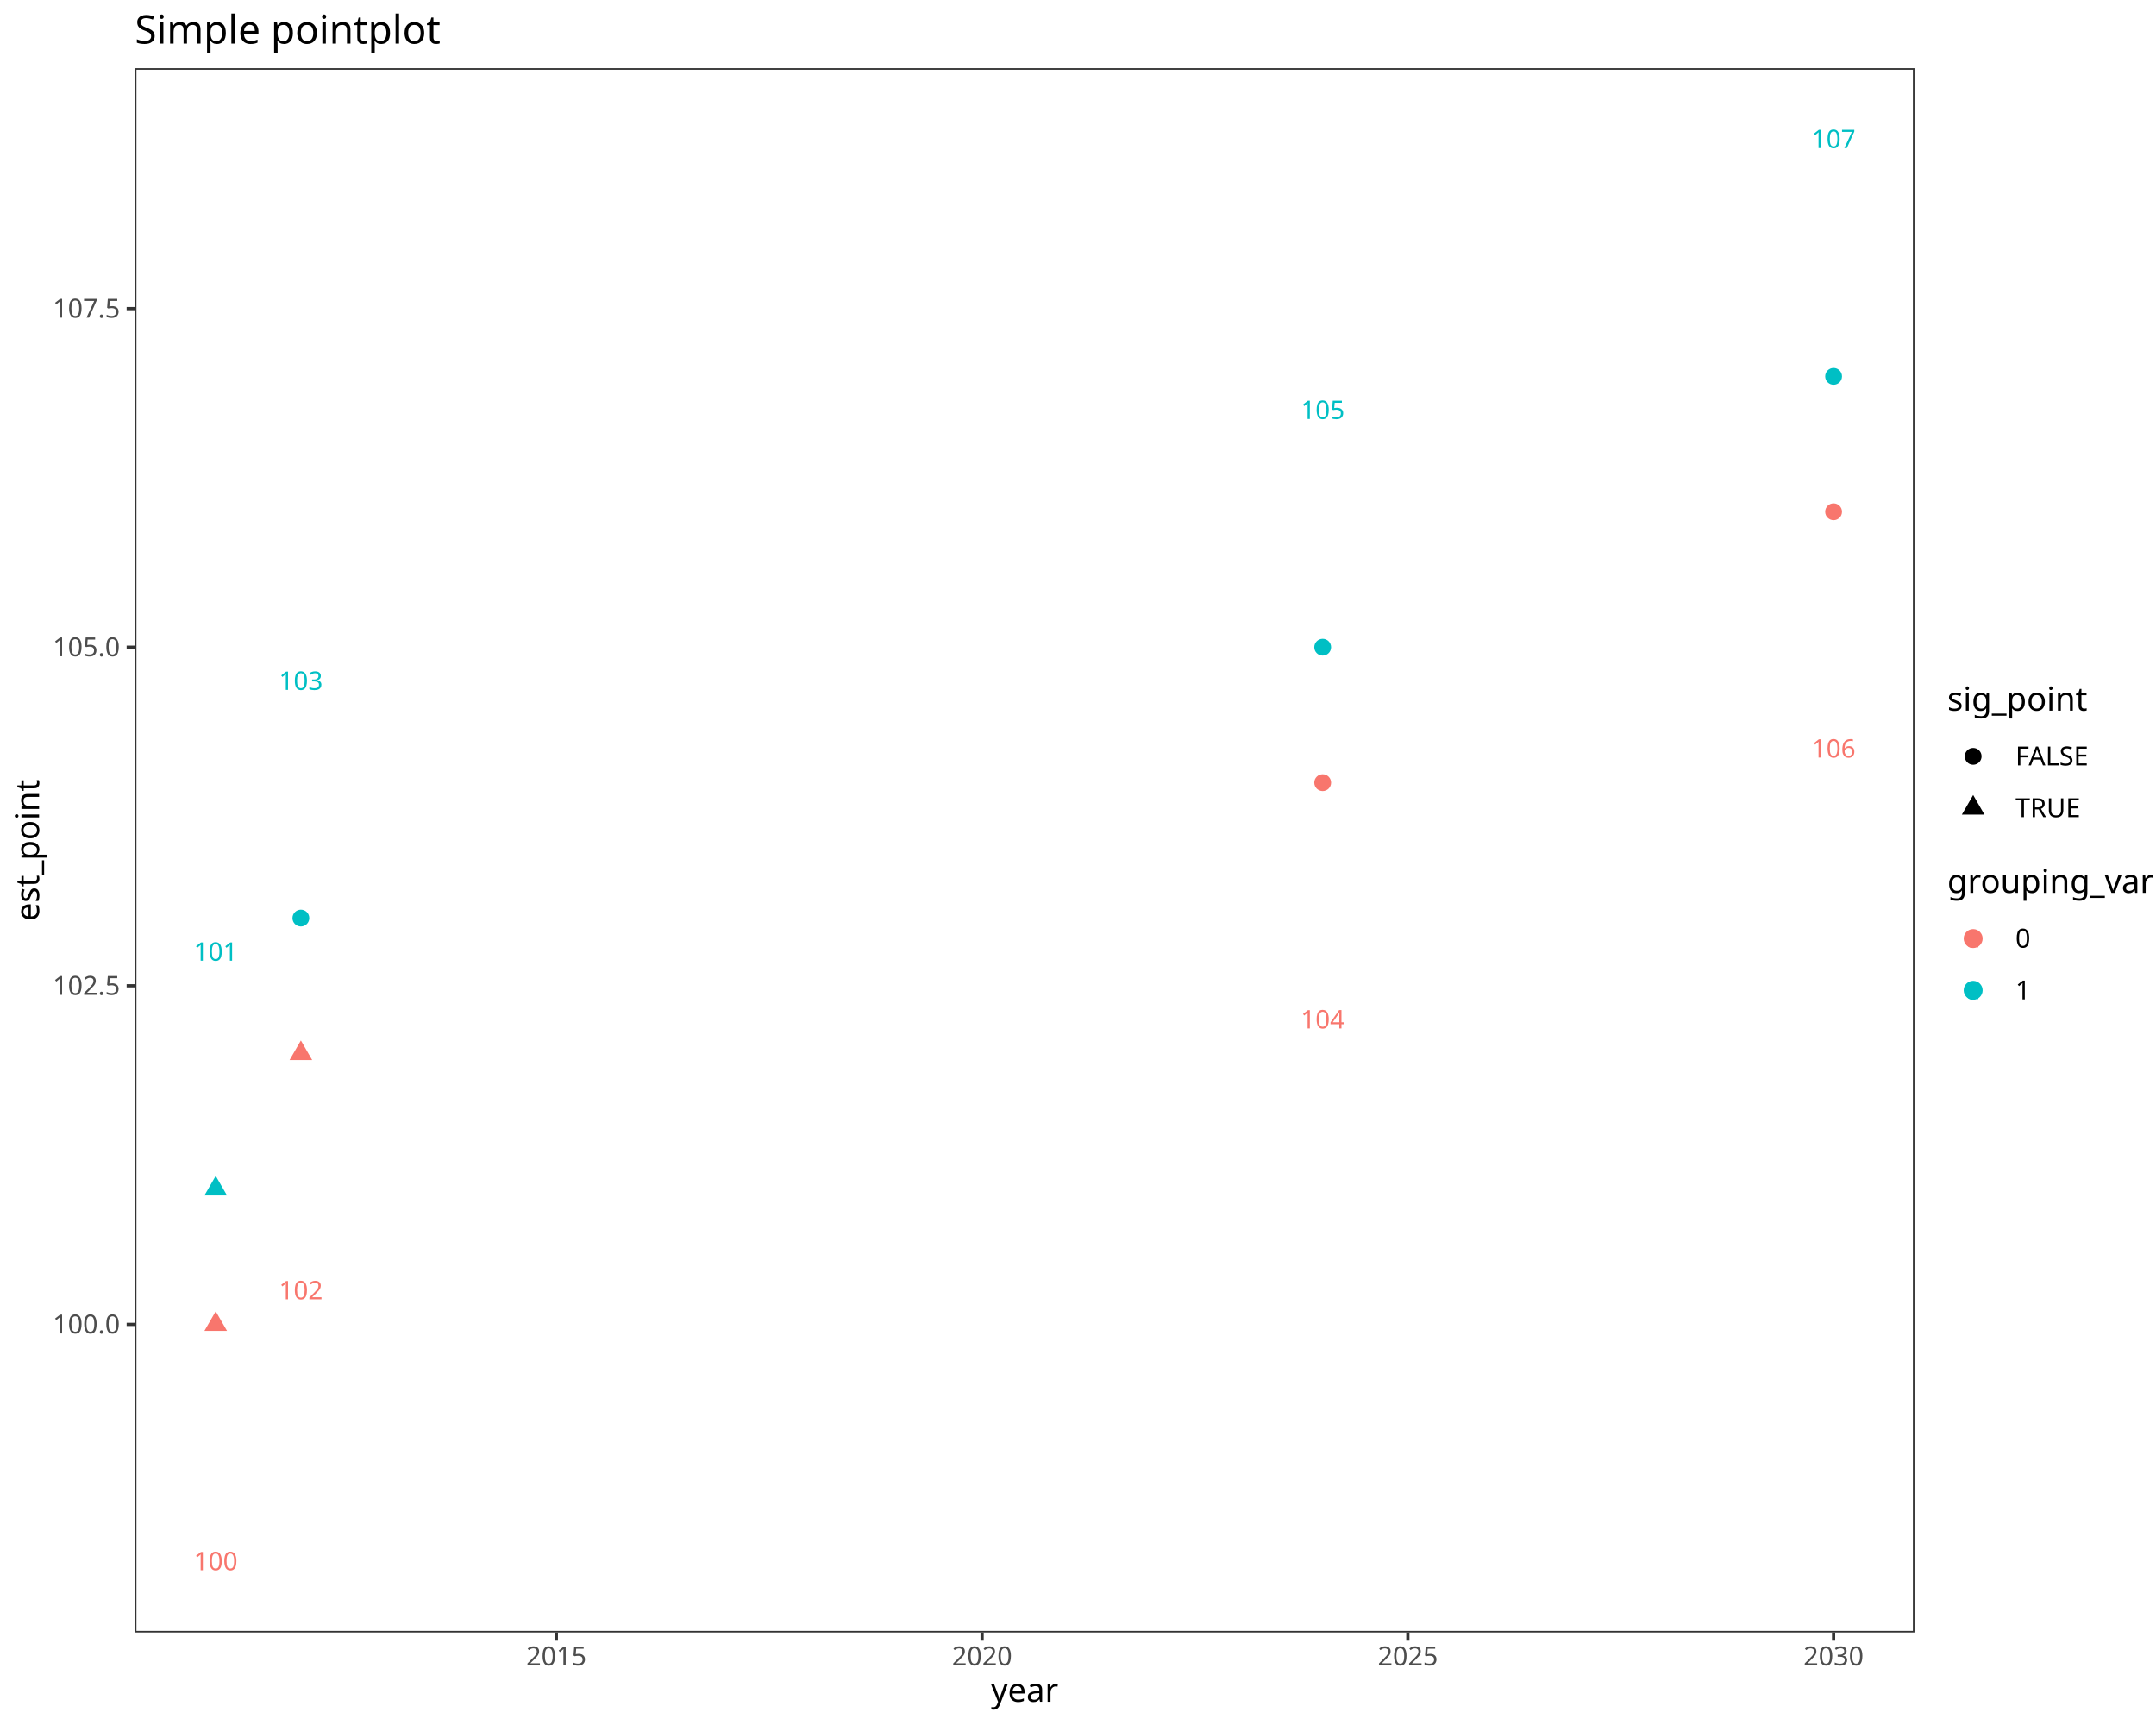
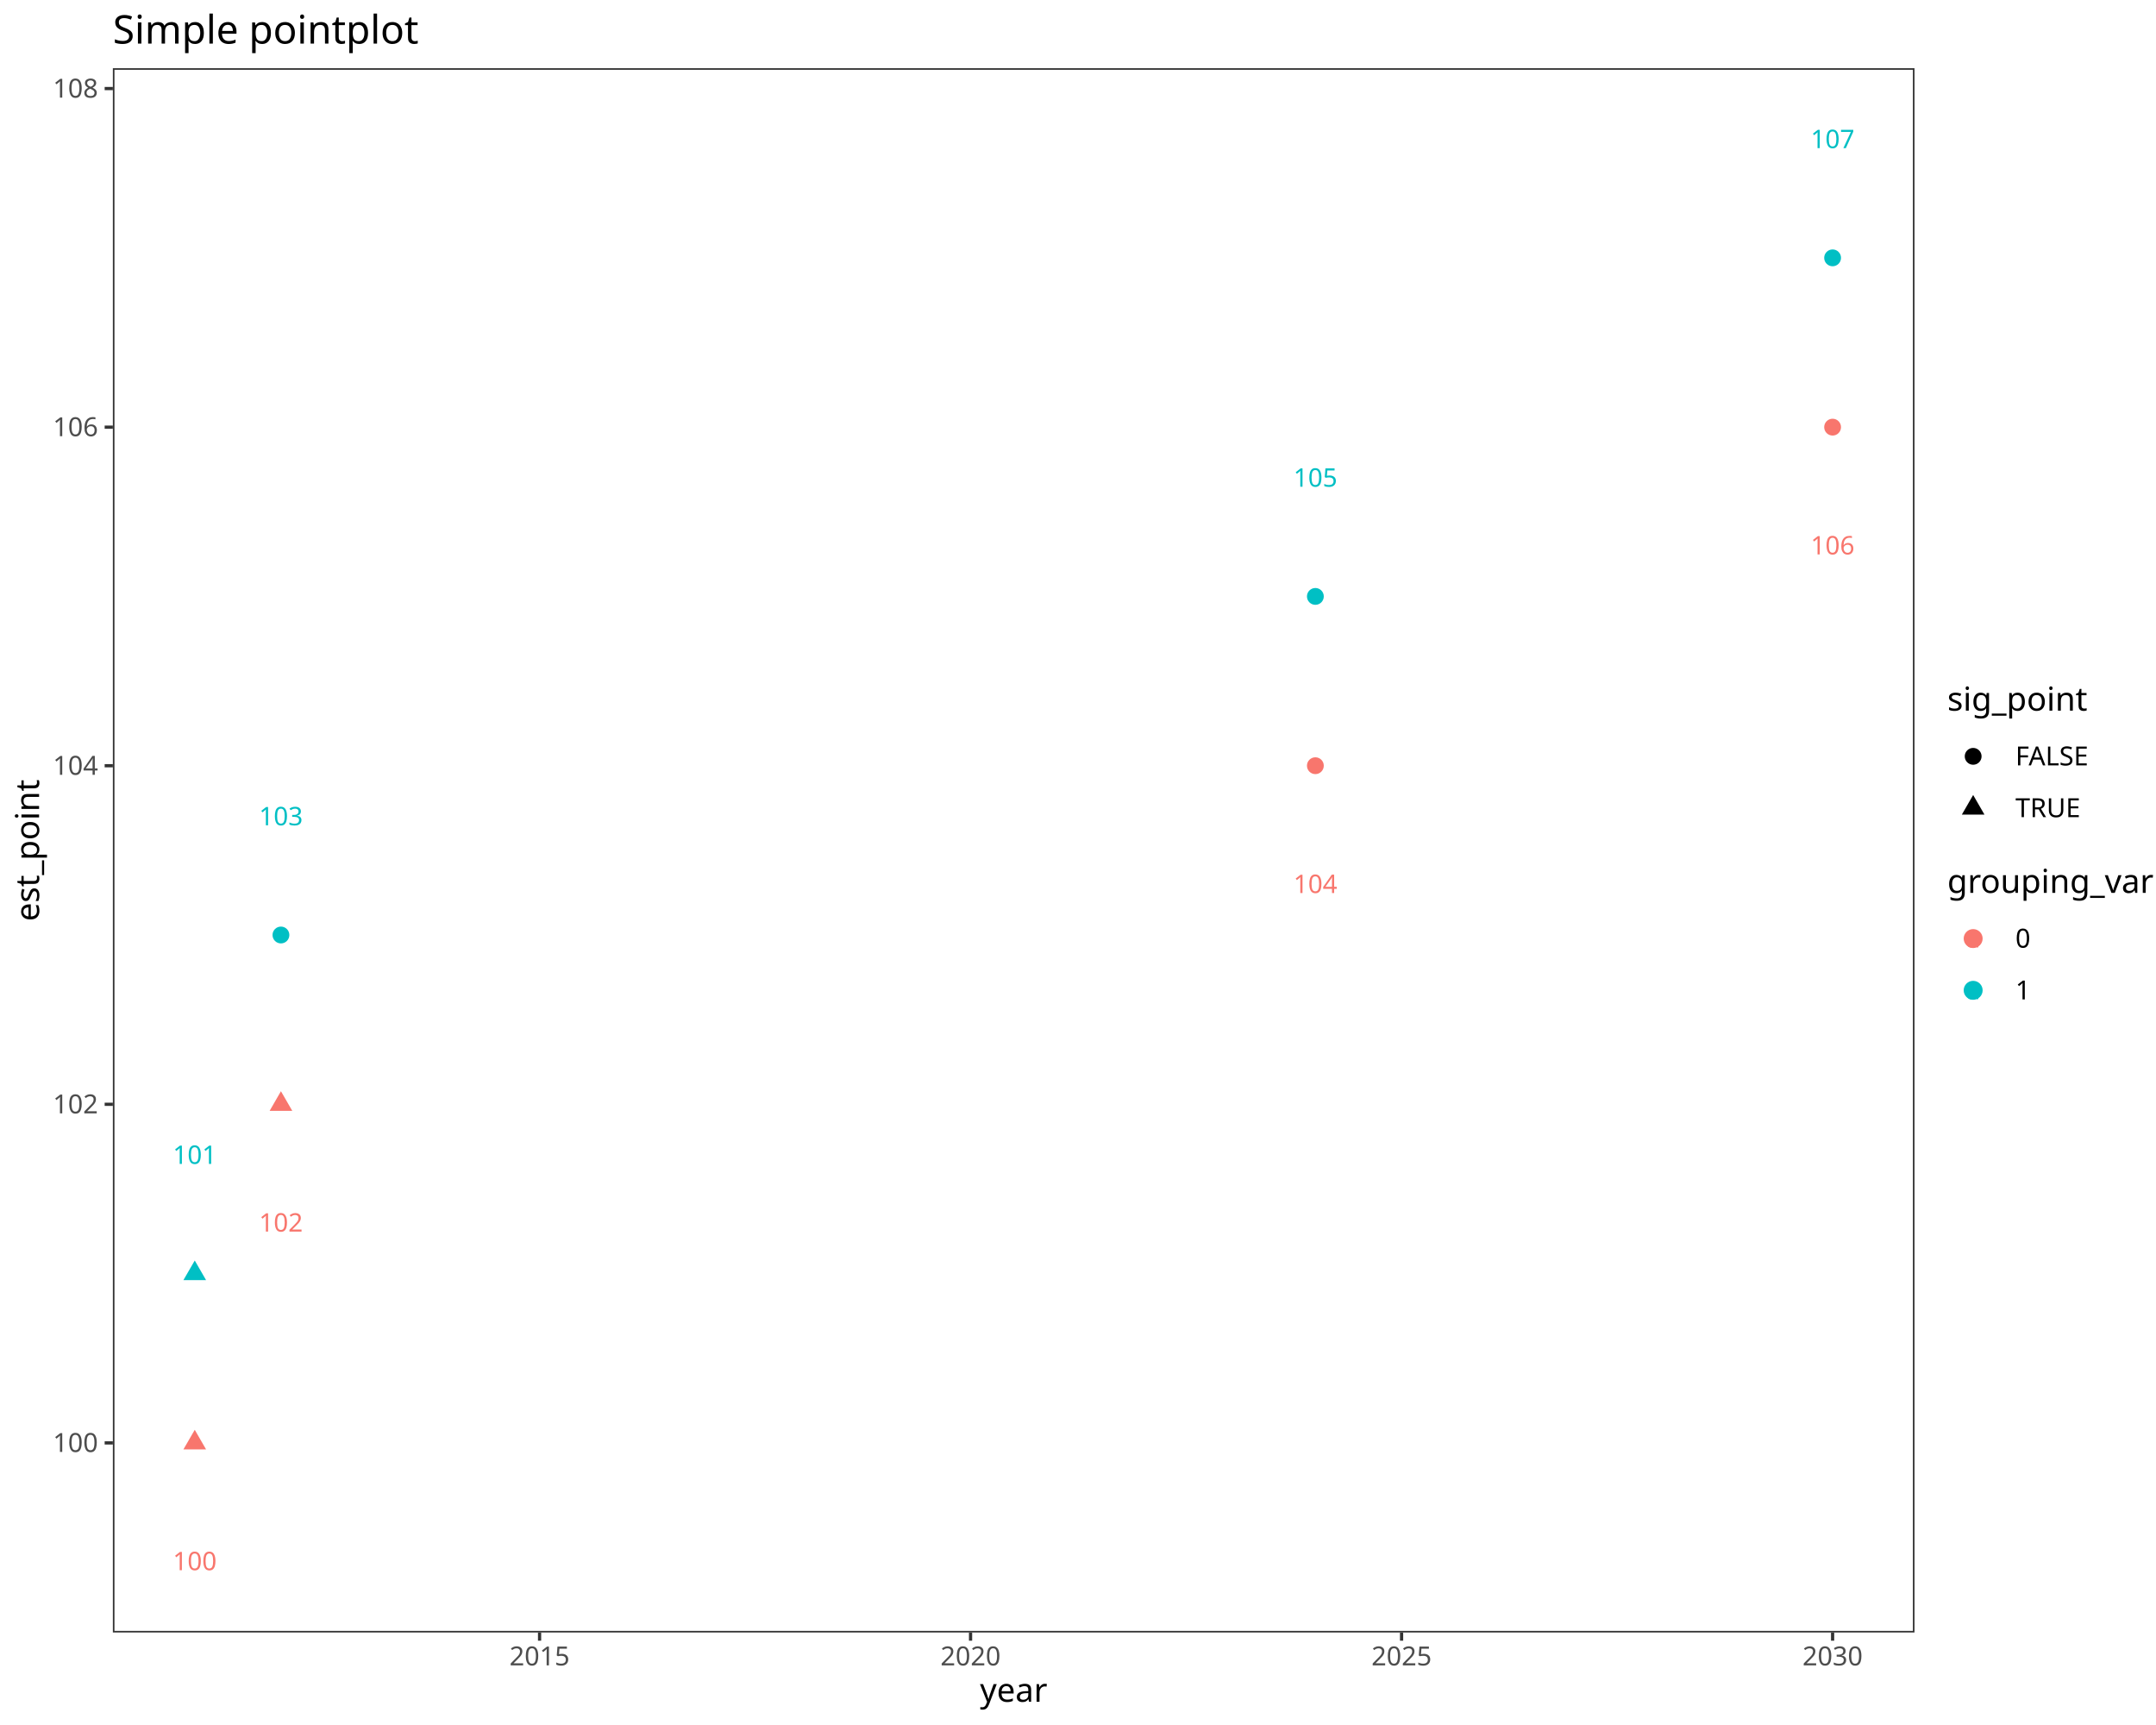
<svg xmlns="http://www.w3.org/2000/svg" class="svglite" data-engine-version="2.0" width="720.00pt" height="576.00pt" viewBox="0 0 720.00 576.00">
  <defs>
    <style type="text/css">
    .svglite line, .svglite polyline, .svglite polygon, .svglite path, .svglite rect, .svglite circle {
      fill: none;
      stroke: #000000;
      stroke-linecap: round;
      stroke-linejoin: round;
      stroke-miterlimit: 10.00;
    }
  </style>
  </defs>
  <rect width="100%" height="100%" style="stroke: none; fill: #FFFFFF;" />
  <defs>
    <clipPath id="cpMC4wMHw3MjAuMDB8MC4wMHw1NzYuMDA=">
      <rect x="0.00" y="0.00" width="720.00" height="576.00" />
    </clipPath>
  </defs>
  <g clip-path="url(#cpMC4wMHw3MjAuMDB8MC4wMHw1NzYuMDA=)">
    <rect x="0.00" y="0.00" width="720.00" height="576.00" style="stroke-width: 1.07; stroke: #FFFFFF; fill: #FFFFFF;" />
  </g>
  <defs>
-     <clipPath id="cpNDUuMDN8NjM5LjM0fDIyLjc4fDU0NS4xMQ==">
-       <rect x="45.03" y="22.78" width="594.32" height="522.33" />
+     <clipPath id="cpMzcuNjl8NjM5LjM0fDIyLjc4fDU0NS4xMQ==">
+       <rect x="37.69" y="22.78" width="601.66" height="522.33" />
    </clipPath>
  </defs>
-   <g clip-path="url(#cpNDUuMDN8NjM5LjM0fDIyLjc4fDU0NS4xMQ==)">
-     <rect x="45.03" y="22.78" width="594.32" height="522.33" style="stroke-width: 1.07; stroke: none; fill: #FFFFFF;" />
-     <polygon points="72.04,437.86 75.82,444.41 68.26,444.41 " style="stroke-width: 0.71; stroke: none; fill: #F8766D;" />
-     <polygon points="72.04,392.64 75.82,399.19 68.26,399.19 " style="stroke-width: 0.71; stroke: none; fill: #00BFC4;" />
-     <polygon points="100.48,347.42 104.26,353.97 96.70,353.97 " style="stroke-width: 0.71; stroke: none; fill: #F8766D;" />
-     <circle cx="100.48" cy="306.56" r="2.81" style="stroke-width: 0.71; stroke: none; fill: #00BFC4;" />
-     <circle cx="441.71" cy="261.34" r="2.81" style="stroke-width: 0.71; stroke: none; fill: #F8766D;" />
-     <circle cx="441.71" cy="216.11" r="2.81" style="stroke-width: 0.71; stroke: none; fill: #00BFC4;" />
-     <circle cx="612.33" cy="170.89" r="2.81" style="stroke-width: 0.71; stroke: none; fill: #F8766D;" />
-     <circle cx="612.33" cy="125.67" r="2.81" style="stroke-width: 0.71; stroke: none; fill: #00BFC4;" />
-     <text x="72.04" y="524.31" text-anchor="middle" style="font-size: 8.54px; fill: #F8766D; font-family: sans;" textLength="14.24px" lengthAdjust="spacingAndGlyphs">100</text>
-     <text x="72.04" y="320.80" text-anchor="middle" style="font-size: 8.54px; fill: #00BFC4; font-family: sans;" textLength="14.24px" lengthAdjust="spacingAndGlyphs">101</text>
-     <text x="100.48" y="433.86" text-anchor="middle" style="font-size: 8.54px; fill: #F8766D; font-family: sans;" textLength="14.24px" lengthAdjust="spacingAndGlyphs">102</text>
-     <text x="100.48" y="230.36" text-anchor="middle" style="font-size: 8.54px; fill: #00BFC4; font-family: sans;" textLength="14.24px" lengthAdjust="spacingAndGlyphs">103</text>
-     <text x="441.71" y="343.41" text-anchor="middle" style="font-size: 8.54px; fill: #F8766D; font-family: sans;" textLength="14.24px" lengthAdjust="spacingAndGlyphs">104</text>
-     <text x="441.71" y="139.91" text-anchor="middle" style="font-size: 8.54px; fill: #00BFC4; font-family: sans;" textLength="14.24px" lengthAdjust="spacingAndGlyphs">105</text>
-     <text x="612.33" y="252.97" text-anchor="middle" style="font-size: 8.54px; fill: #F8766D; font-family: sans;" textLength="14.24px" lengthAdjust="spacingAndGlyphs">106</text>
-     <text x="612.33" y="49.46" text-anchor="middle" style="font-size: 8.54px; fill: #00BFC4; font-family: sans;" textLength="14.24px" lengthAdjust="spacingAndGlyphs">107</text>
-     <rect x="45.03" y="22.78" width="594.32" height="522.33" style="stroke-width: 1.07; stroke: #333333;" />
+   <g clip-path="url(#cpMzcuNjl8NjM5LjM0fDIyLjc4fDU0NS4xMQ==)">
+     <rect x="37.69" y="22.78" width="601.66" height="522.33" style="stroke-width: 1.07; stroke: none; fill: #FFFFFF;" />
+     <polygon points="65.04,477.43 68.82,483.98 61.25,483.98 " style="stroke-width: 0.71; stroke: none; fill: #F8766D;" />
+     <polygon points="65.04,420.90 68.82,427.45 61.25,427.45 " style="stroke-width: 0.71; stroke: none; fill: #00BFC4;" />
+     <polygon points="93.82,364.37 97.61,370.93 90.04,370.93 " style="stroke-width: 0.71; stroke: none; fill: #F8766D;" />
+     <circle cx="93.82" cy="312.21" r="2.81" style="stroke-width: 0.71; stroke: none; fill: #00BFC4;" />
+     <circle cx="439.27" cy="255.68" r="2.81" style="stroke-width: 0.71; stroke: none; fill: #F8766D;" />
+     <circle cx="439.27" cy="199.15" r="2.81" style="stroke-width: 0.71; stroke: none; fill: #00BFC4;" />
+     <circle cx="612.00" cy="142.63" r="2.81" style="stroke-width: 0.71; stroke: none; fill: #F8766D;" />
+     <circle cx="612.00" cy="86.10" r="2.81" style="stroke-width: 0.71; stroke: none; fill: #00BFC4;" />
+     <text x="65.04" y="524.31" text-anchor="middle" style="font-size: 8.54px; fill: #F8766D; font-family: sans;" textLength="14.24px" lengthAdjust="spacingAndGlyphs">100</text>
+     <text x="65.04" y="388.64" text-anchor="middle" style="font-size: 8.54px; fill: #00BFC4; font-family: sans;" textLength="14.24px" lengthAdjust="spacingAndGlyphs">101</text>
+     <text x="93.82" y="411.25" text-anchor="middle" style="font-size: 8.54px; fill: #F8766D; font-family: sans;" textLength="14.24px" lengthAdjust="spacingAndGlyphs">102</text>
+     <text x="93.82" y="275.58" text-anchor="middle" style="font-size: 8.54px; fill: #00BFC4; font-family: sans;" textLength="14.24px" lengthAdjust="spacingAndGlyphs">103</text>
+     <text x="439.27" y="298.19" text-anchor="middle" style="font-size: 8.54px; fill: #F8766D; font-family: sans;" textLength="14.24px" lengthAdjust="spacingAndGlyphs">104</text>
+     <text x="439.27" y="162.52" text-anchor="middle" style="font-size: 8.54px; fill: #00BFC4; font-family: sans;" textLength="14.24px" lengthAdjust="spacingAndGlyphs">105</text>
+     <text x="612.00" y="185.13" text-anchor="middle" style="font-size: 8.54px; fill: #F8766D; font-family: sans;" textLength="14.24px" lengthAdjust="spacingAndGlyphs">106</text>
+     <text x="612.00" y="49.46" text-anchor="middle" style="font-size: 8.54px; fill: #00BFC4; font-family: sans;" textLength="14.24px" lengthAdjust="spacingAndGlyphs">107</text>
+     <rect x="37.69" y="22.78" width="601.66" height="522.33" style="stroke-width: 1.07; stroke: #333333;" />
  </g>
  <g clip-path="url(#cpMC4wMHw3MjAuMDB8MC4wMHw1NzYuMDA=)">
-     <text x="40.10" y="445.26" text-anchor="end" style="font-size: 8.80px; fill: #4D4D4D; font-family: sans;" textLength="22.02px" lengthAdjust="spacingAndGlyphs">100.0</text>
-     <text x="40.10" y="332.20" text-anchor="end" style="font-size: 8.80px; fill: #4D4D4D; font-family: sans;" textLength="22.02px" lengthAdjust="spacingAndGlyphs">102.5</text>
-     <text x="40.10" y="219.14" text-anchor="end" style="font-size: 8.80px; fill: #4D4D4D; font-family: sans;" textLength="22.02px" lengthAdjust="spacingAndGlyphs">105.0</text>
-     <text x="40.10" y="106.08" text-anchor="end" style="font-size: 8.80px; fill: #4D4D4D; font-family: sans;" textLength="22.02px" lengthAdjust="spacingAndGlyphs">107.5</text>
-     <polyline points="42.29,442.23 45.03,442.23 " style="stroke-width: 1.07; stroke: #333333; stroke-linecap: butt;" />
-     <polyline points="42.29,329.17 45.03,329.17 " style="stroke-width: 1.07; stroke: #333333; stroke-linecap: butt;" />
-     <polyline points="42.29,216.11 45.03,216.11 " style="stroke-width: 1.07; stroke: #333333; stroke-linecap: butt;" />
-     <polyline points="42.29,103.05 45.03,103.05 " style="stroke-width: 1.07; stroke: #333333; stroke-linecap: butt;" />
-     <polyline points="185.79,547.85 185.79,545.11 " style="stroke-width: 1.07; stroke: #333333; stroke-linecap: butt;" />
-     <polyline points="327.97,547.85 327.97,545.11 " style="stroke-width: 1.07; stroke: #333333; stroke-linecap: butt;" />
-     <polyline points="470.15,547.85 470.15,545.11 " style="stroke-width: 1.07; stroke: #333333; stroke-linecap: butt;" />
-     <polyline points="612.33,547.85 612.33,545.11 " style="stroke-width: 1.07; stroke: #333333; stroke-linecap: butt;" />
-     <text x="185.79" y="556.10" text-anchor="middle" style="font-size: 8.80px; fill: #4D4D4D; font-family: sans;" textLength="19.58px" lengthAdjust="spacingAndGlyphs">2015</text>
-     <text x="327.97" y="556.10" text-anchor="middle" style="font-size: 8.80px; fill: #4D4D4D; font-family: sans;" textLength="19.58px" lengthAdjust="spacingAndGlyphs">2020</text>
-     <text x="470.15" y="556.10" text-anchor="middle" style="font-size: 8.80px; fill: #4D4D4D; font-family: sans;" textLength="19.58px" lengthAdjust="spacingAndGlyphs">2025</text>
-     <text x="612.33" y="556.10" text-anchor="middle" style="font-size: 8.80px; fill: #4D4D4D; font-family: sans;" textLength="19.58px" lengthAdjust="spacingAndGlyphs">2030</text>
-     <text x="342.19" y="568.24" text-anchor="middle" style="font-size: 11.00px; font-family: sans;" textLength="21.40px" lengthAdjust="spacingAndGlyphs">year</text>
+     <text x="32.76" y="484.83" text-anchor="end" style="font-size: 8.80px; fill: #4D4D4D; font-family: sans;" textLength="14.68px" lengthAdjust="spacingAndGlyphs">100</text>
+     <text x="32.76" y="371.77" text-anchor="end" style="font-size: 8.80px; fill: #4D4D4D; font-family: sans;" textLength="14.68px" lengthAdjust="spacingAndGlyphs">102</text>
+     <text x="32.76" y="258.71" text-anchor="end" style="font-size: 8.80px; fill: #4D4D4D; font-family: sans;" textLength="14.68px" lengthAdjust="spacingAndGlyphs">104</text>
+     <text x="32.76" y="145.65" text-anchor="end" style="font-size: 8.80px; fill: #4D4D4D; font-family: sans;" textLength="14.68px" lengthAdjust="spacingAndGlyphs">106</text>
+     <text x="32.76" y="32.60" text-anchor="end" style="font-size: 8.80px; fill: #4D4D4D; font-family: sans;" textLength="14.68px" lengthAdjust="spacingAndGlyphs">108</text>
+     <polyline points="34.95,481.80 37.69,481.80 " style="stroke-width: 1.07; stroke: #333333; stroke-linecap: butt;" />
+     <polyline points="34.95,368.74 37.69,368.74 " style="stroke-width: 1.07; stroke: #333333; stroke-linecap: butt;" />
+     <polyline points="34.95,255.68 37.69,255.68 " style="stroke-width: 1.07; stroke: #333333; stroke-linecap: butt;" />
+     <polyline points="34.95,142.63 37.69,142.63 " style="stroke-width: 1.07; stroke: #333333; stroke-linecap: butt;" />
+     <polyline points="34.95,29.57 37.69,29.57 " style="stroke-width: 1.07; stroke: #333333; stroke-linecap: butt;" />
+     <polyline points="180.19,547.85 180.19,545.11 " style="stroke-width: 1.07; stroke: #333333; stroke-linecap: butt;" />
+     <polyline points="324.12,547.85 324.12,545.11 " style="stroke-width: 1.07; stroke: #333333; stroke-linecap: butt;" />
+     <polyline points="468.06,547.85 468.06,545.11 " style="stroke-width: 1.07; stroke: #333333; stroke-linecap: butt;" />
+     <polyline points="612.00,547.85 612.00,545.11 " style="stroke-width: 1.07; stroke: #333333; stroke-linecap: butt;" />
+     <text x="180.19" y="556.10" text-anchor="middle" style="font-size: 8.80px; fill: #4D4D4D; font-family: sans;" textLength="19.58px" lengthAdjust="spacingAndGlyphs">2015</text>
+     <text x="324.12" y="556.10" text-anchor="middle" style="font-size: 8.80px; fill: #4D4D4D; font-family: sans;" textLength="19.58px" lengthAdjust="spacingAndGlyphs">2020</text>
+     <text x="468.06" y="556.10" text-anchor="middle" style="font-size: 8.80px; fill: #4D4D4D; font-family: sans;" textLength="19.58px" lengthAdjust="spacingAndGlyphs">2025</text>
+     <text x="612.00" y="556.10" text-anchor="middle" style="font-size: 8.80px; fill: #4D4D4D; font-family: sans;" textLength="19.58px" lengthAdjust="spacingAndGlyphs">2030</text>
+     <text x="338.52" y="568.24" text-anchor="middle" style="font-size: 11.00px; font-family: sans;" textLength="21.40px" lengthAdjust="spacingAndGlyphs">year</text>
    <text transform="translate(13.05,283.95) rotate(-90)" text-anchor="middle" style="font-size: 11.00px; font-family: sans;" textLength="44.65px" lengthAdjust="spacingAndGlyphs">est_point</text>
    <rect x="650.30" y="228.58" width="50.64" height="49.89" style="stroke-width: 1.07; stroke: none; fill: #FFFFFF;" />
    <text x="650.30" y="237.29" style="font-size: 11.00px; font-family: sans;" textLength="44.04px" lengthAdjust="spacingAndGlyphs">sig_point</text>
    <rect x="650.30" y="243.91" width="17.28" height="17.28" style="stroke-width: 1.07; stroke: none; fill: #FFFFFF;" />
    <circle cx="658.94" cy="252.55" r="2.81" style="stroke-width: 0.71; stroke: none; fill: #000000;" />
    <rect x="650.30" y="261.19" width="17.28" height="17.28" style="stroke-width: 1.07; stroke: none; fill: #FFFFFF;" />
    <polygon points="658.94,265.46 662.72,272.01 655.16,272.01 " style="stroke-width: 0.71; stroke: none; fill: #000000;" />
    <text x="673.06" y="255.58" style="font-size: 8.80px; font-family: sans;" textLength="27.88px" lengthAdjust="spacingAndGlyphs">FALSE</text>
    <text x="673.06" y="272.86" style="font-size: 8.80px; font-family: sans;" textLength="23.96px" lengthAdjust="spacingAndGlyphs">TRUE</text>
    <rect x="650.30" y="289.43" width="64.22" height="49.89" style="stroke-width: 1.07; stroke: none; fill: #FFFFFF;" />
    <text x="650.30" y="298.14" style="font-size: 11.00px; font-family: sans;" textLength="64.22px" lengthAdjust="spacingAndGlyphs">grouping_var</text>
    <rect x="650.30" y="304.76" width="17.28" height="17.28" style="stroke-width: 1.07; stroke: none; fill: #FFFFFF;" />
    <circle cx="658.94" cy="313.40" r="2.81" style="stroke-width: 0.71; stroke: #F8766D; fill: #F8766D;" />
    <text x="658.94" y="316.34" text-anchor="middle" style="font-size: 8.54px; fill: #F8766D; font-family: sans;" textLength="4.75px" lengthAdjust="spacingAndGlyphs">a</text>
    <rect x="650.30" y="322.04" width="17.28" height="17.28" style="stroke-width: 1.07; stroke: none; fill: #FFFFFF;" />
    <circle cx="658.94" cy="330.68" r="2.81" style="stroke-width: 0.71; stroke: #00BFC4; fill: #00BFC4;" />
    <text x="658.94" y="333.62" text-anchor="middle" style="font-size: 8.54px; fill: #00BFC4; font-family: sans;" textLength="4.75px" lengthAdjust="spacingAndGlyphs">a</text>
    <text x="673.06" y="316.43" style="font-size: 8.80px; font-family: sans;" textLength="4.89px" lengthAdjust="spacingAndGlyphs">0</text>
    <text x="673.06" y="333.71" style="font-size: 8.80px; font-family: sans;" textLength="4.89px" lengthAdjust="spacingAndGlyphs">1</text>
-     <text x="45.03" y="14.56" style="font-size: 13.20px; font-family: sans;" textLength="93.92px" lengthAdjust="spacingAndGlyphs">Simple pointplot</text>
+     <text x="37.69" y="14.56" style="font-size: 13.20px; font-family: sans;" textLength="93.92px" lengthAdjust="spacingAndGlyphs">Simple pointplot</text>
  </g>
</svg>
